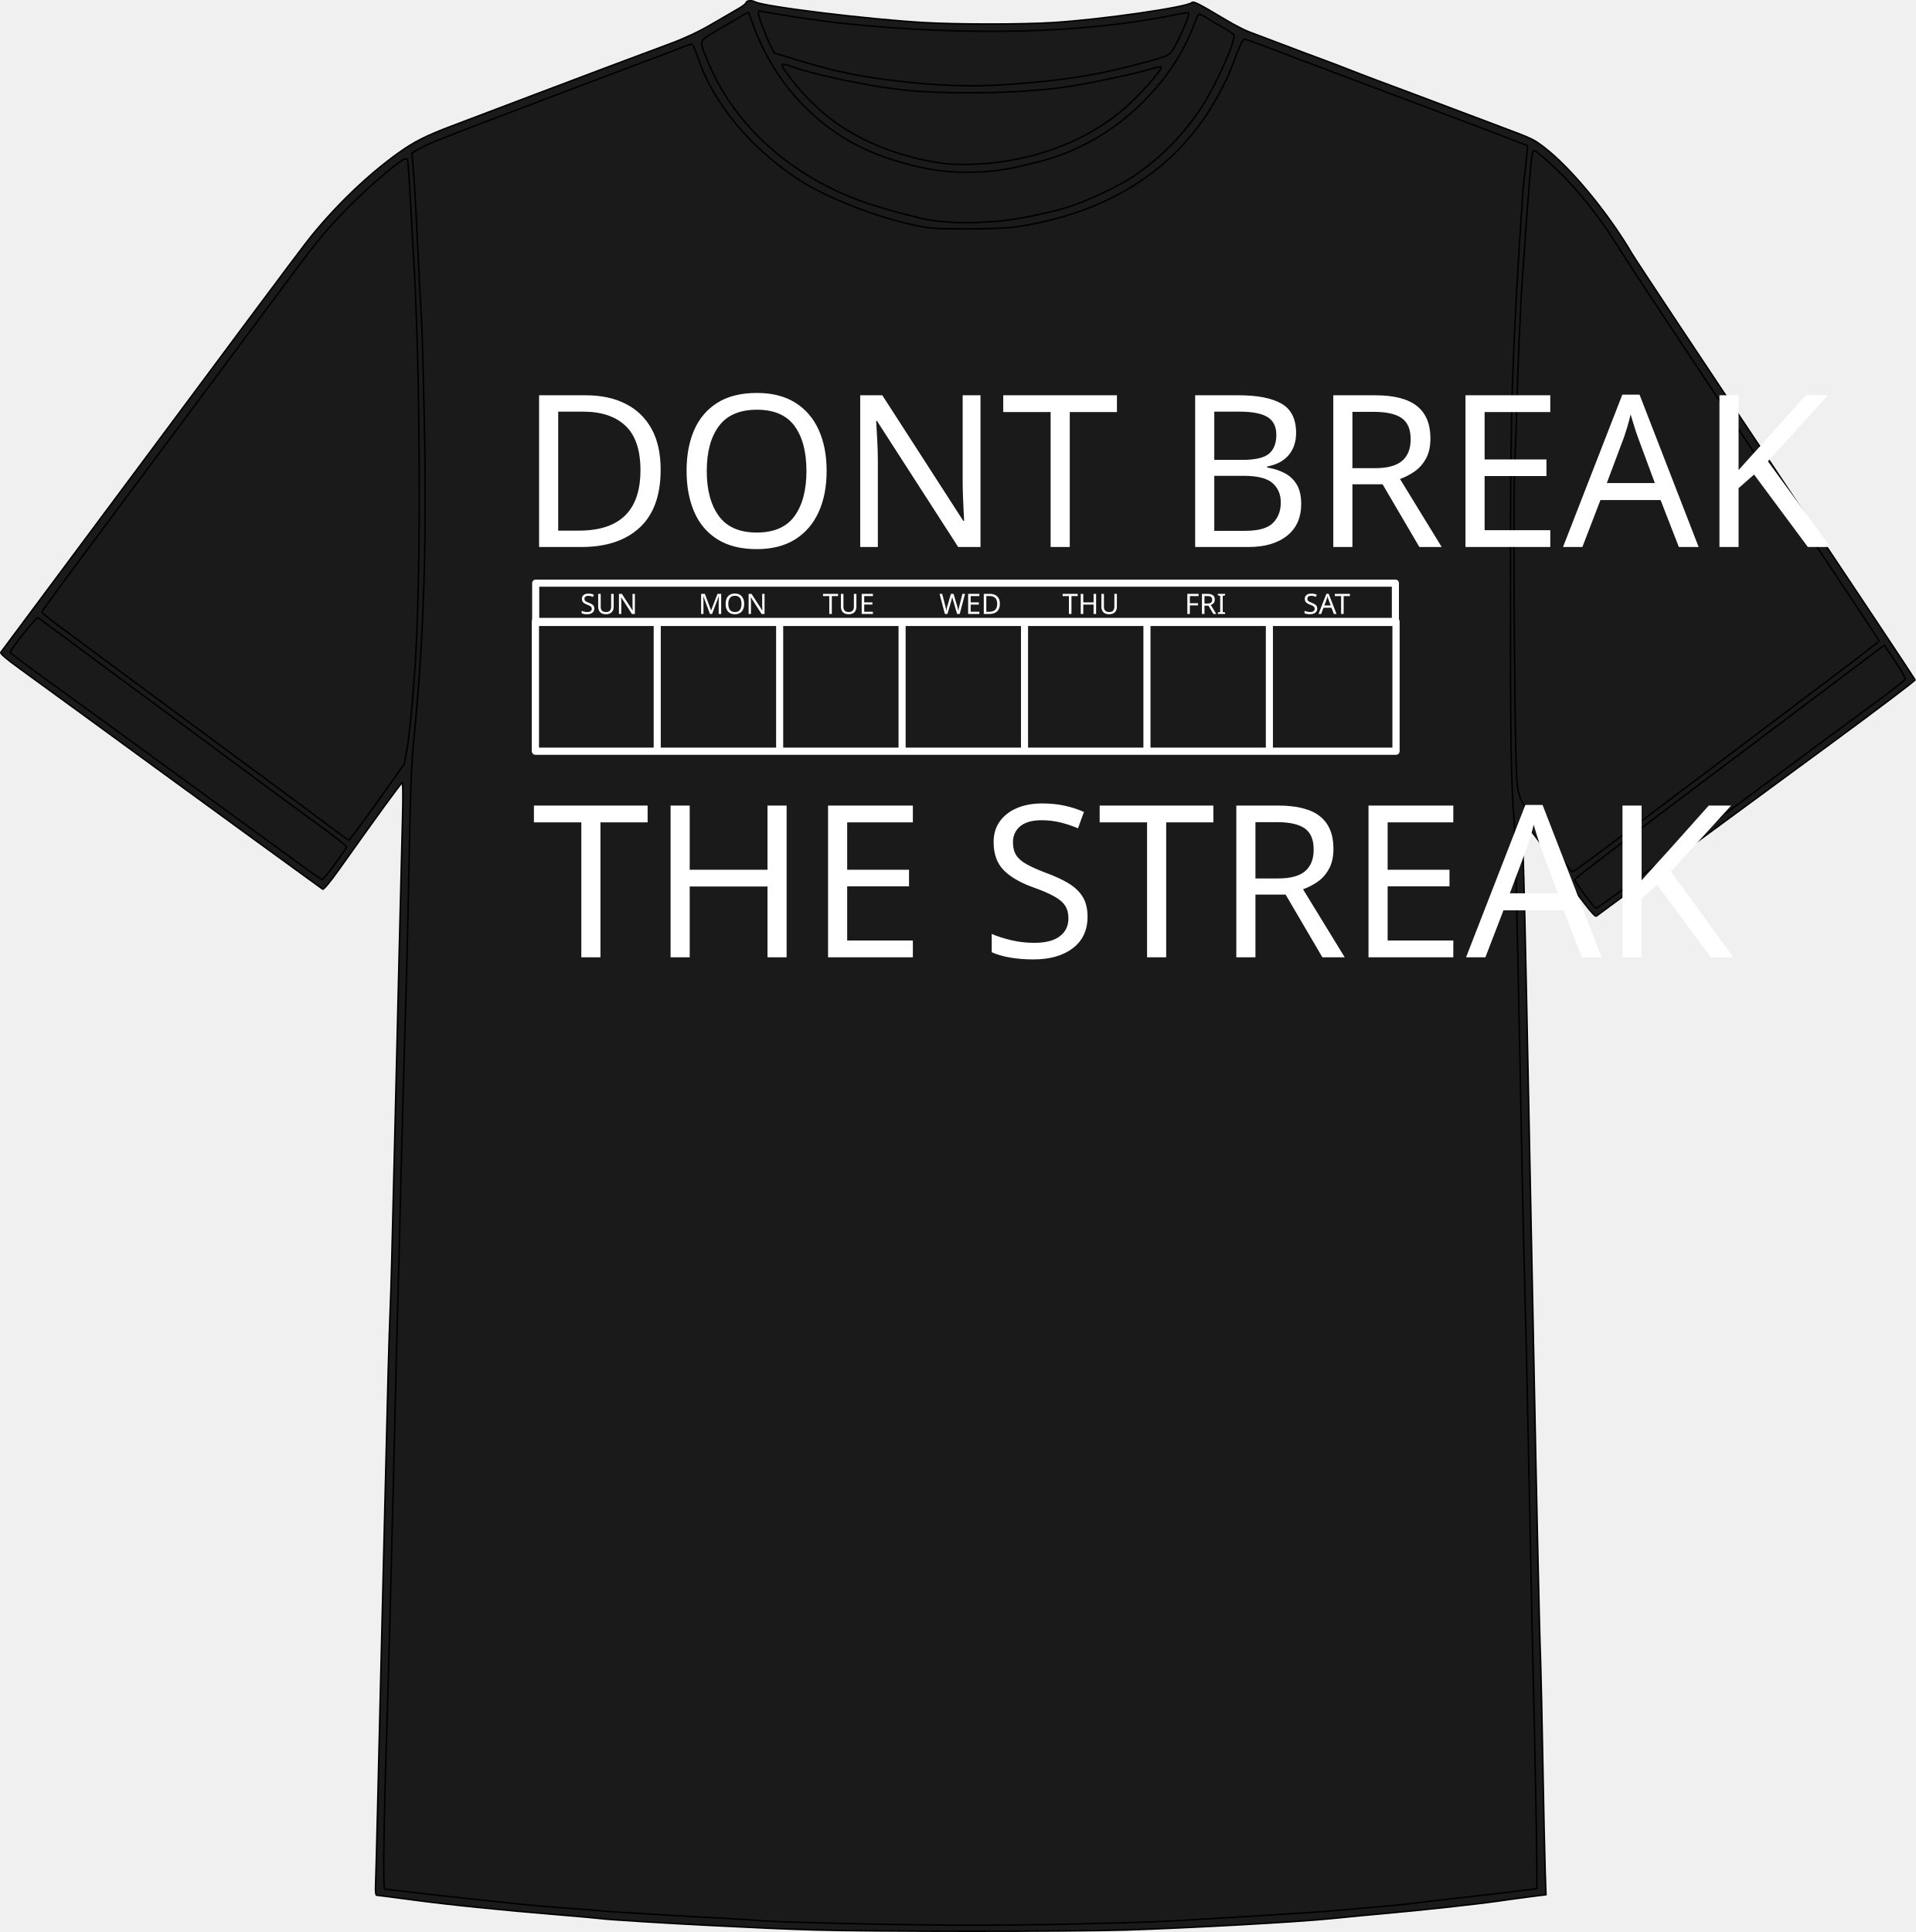
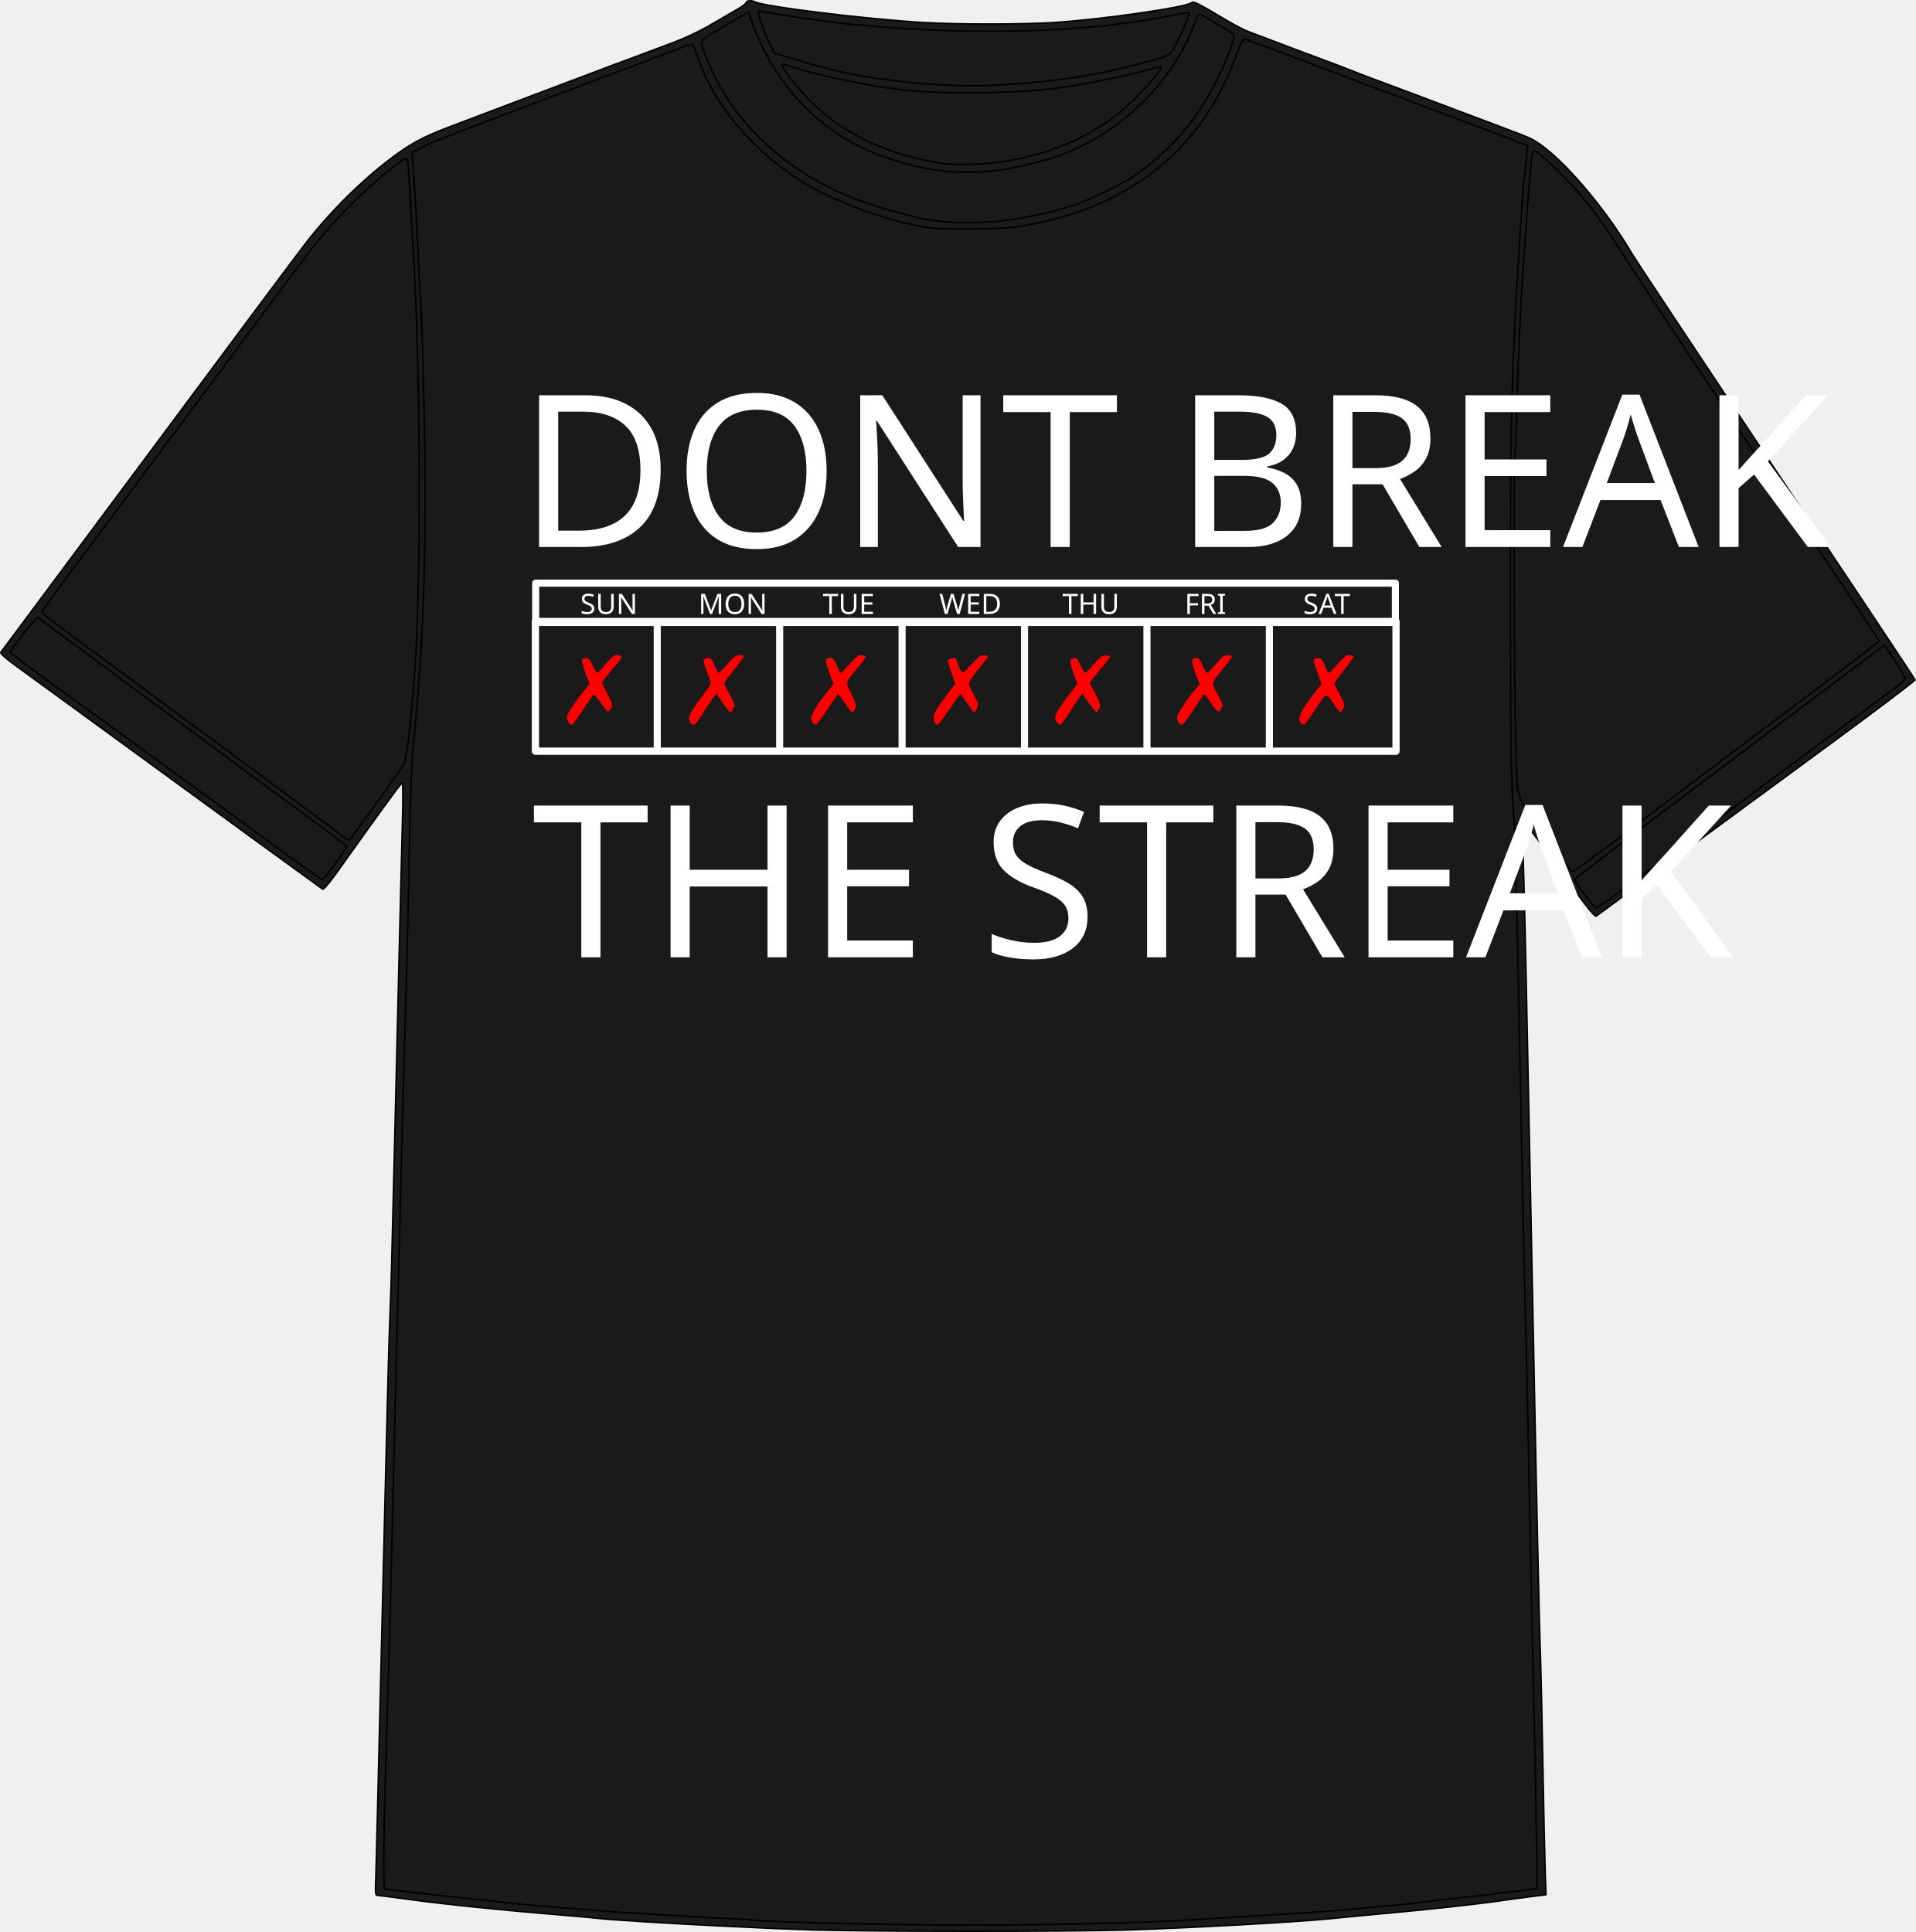
<svg xmlns="http://www.w3.org/2000/svg" width="3390.891" height="3419.877" viewBox="0 0 3609.875 3640.733" version="1.1" id="svg8">
  <defs id="defs2" />
  <g id="layer1" transform="translate(1049.601,-570.909)" style="display:inline">
    <g id="g2978" transform="matrix(1.770285,0,0,1.770285,903.8618,-5683.663)" style="fill:#1a1a1a;fill-opacity:1">
      <path id="path2953" d="m -237.135,5587.476 c -36.23,-1.154 -49.017,-1.706 -111.434,-4.813 -44.284,-2.204 -108.221,-6.2 -115.035,-7.19 -3.097,-0.45 -23.369,-2.283 -45.049,-4.073 -62.711,-5.178 -118.672,-10.911 -156.865,-16.071 -19.467,-2.63 -36.14,-4.782 -37.051,-4.783 -1.019,-6e-4 -1.472,-4.179 -1.179,-10.861 0.483,-10.99 2.068,-75.629 9.243,-376.879 3.912,-164.266 4.903,-200.97 6.448,-238.918 0.89,-21.85 1.569,-47.747 4.897,-186.63 1.293,-53.978 3.401,-141.943 4.684,-195.478 1.283,-53.535 2.808,-114.98 3.39,-136.542 0.7,-25.983 0.512,-39.006 -0.557,-38.613 -1.457,0.535 -26.091,34.366 -67.508,92.714 -8.605,12.122 -15.873,20.878 -16.837,20.283 -0.933,-0.576 -32.548,-23.531 -70.256,-51.01 -37.708,-27.479 -85.574,-62.353 -106.369,-77.499 -20.795,-15.146 -56.994,-41.551 -80.444,-58.678 -23.449,-17.127 -52.606,-38.346 -64.793,-47.152 -15.017,-10.851 -21.699,-16.597 -20.733,-17.829 1.445,-1.843 63.874,-85.717 113.725,-152.791 15.02,-20.209 43.598,-58.598 63.508,-85.31 19.91,-26.712 60.392,-81.129 89.961,-120.927 29.569,-39.798 57.898,-77.444 62.953,-83.658 27.789,-34.161 60.911,-65.834 92.68,-88.627 16.799,-12.053 29.568,-18.531 56.875,-28.853 19.016,-7.189 36.875,-13.954 89.293,-33.825 51.958,-19.697 104.505,-39.441 144.881,-54.439 14.261,-5.297 29.703,-12.567 41.831,-19.693 10.574,-6.213 23.388,-13.643 28.476,-16.511 5.088,-2.868 9.251,-6.09 9.251,-7.16 0,-1.953 6.071,-2.428 8.93,-0.698 8.249,4.993 121.692,18.884 181.182,22.186 36.65,2.034 103.236,2.01 136.489,-0.05 51.1,-3.165 141.353,-16.12 147.558,-21.18 2.066,-1.685 5.987,0.298 36.658,18.541 8.849,5.263 19.709,10.876 24.133,12.473 4.424,1.597 19.628,7.334 33.786,12.748 14.158,5.414 33.344,12.625 42.635,16.024 9.291,3.399 22.685,8.493 29.764,11.319 7.079,2.826 19.387,7.553 27.351,10.504 20.299,7.521 61.577,23.009 90.097,33.804 13.273,5.024 34.269,12.932 46.657,17.574 31.011,11.618 32.511,12.329 43.44,20.598 28.213,21.347 68.754,70.363 94.11,113.786 3.869,6.627 73.123,110.989 153.898,231.916 80.774,120.927 147.068,220.612 147.319,221.521 0.252,0.909 -40.811,31.968 -91.249,69.02 -50.438,37.052 -97.86,71.891 -105.381,77.419 -7.521,5.528 -24.173,17.764 -37.004,27.191 -12.831,9.426 -29.845,21.942 -37.809,27.812 -49.653,36.6 -66.174,48.805 -67.795,50.085 -1.912,1.51 -13.361,-13.338 -54.48,-70.653 -11.503,-16.035 -21.753,-29.199 -22.776,-29.255 -1.328,-0.072 -1.702,4.623 -1.308,16.391 1.883,56.179 2.886,99.44 6.441,277.933 8.41,422.254 8.501,426.655 11.242,544.605 0.452,19.467 1.166,44.445 1.586,55.506 0.42,11.061 1.48,59.931 2.356,108.599 0.875,48.669 1.985,99.764 2.465,113.545 l 0.874,25.057 -15.724,1.988 c -8.648,1.093 -25.136,3.348 -36.639,5.012 -21.055,3.044 -81.627,9.653 -117.448,12.815 -16.723,1.476 -30.566,2.801 -59.731,5.717 -36.023,3.602 -147.722,9.795 -216.995,12.032 -55.462,1.791 -275.686,1.746 -332.615,-0.068 z" style="fill:#1a1a1a;fill-opacity:1;stroke:#000000;stroke-width:1.609;stroke-opacity:1" />
      <path id="path2951" d="m 41.583,5581.119 c 75.744,-1.754 93.007,-2.432 143.994,-5.652 7.079,-0.447 36.401,-2.258 65.159,-4.025 28.759,-1.767 55.908,-3.567 60.333,-4.001 4.424,-0.434 25.058,-2.252 45.853,-4.04 20.795,-1.788 39.618,-3.603 41.831,-4.032 2.212,-0.429 23.208,-2.92 46.657,-5.535 23.449,-2.615 52.59,-5.995 64.757,-7.511 l 22.122,-2.756 v -21.264 c 0,-21.885 -2.426,-149.124 -3.986,-209.067 -0.484,-18.582 -2.322,-106.548 -4.086,-195.478 -1.764,-88.931 -3.913,-185.222 -4.776,-213.981 -0.863,-28.759 -3.373,-147.132 -5.579,-263.051 -2.205,-115.919 -4.811,-221.261 -5.79,-234.092 -3.336,-43.692 -3.905,-79.577 -3.903,-246.158 0,-164.864 1.044,-215.568 6.461,-314.535 2.679,-48.941 6.901,-112.975 8.009,-121.47 1.882,-14.426 4.035,-35.889 3.635,-36.246 -0.492,-0.441 -37.382,-14.624 -64.799,-24.914 -35.95,-13.493 -89.031,-33.47 -129.514,-48.745 -12.831,-4.841 -34.913,-13.172 -49.071,-18.512 -14.158,-5.341 -32.538,-12.297 -40.843,-15.459 -8.306,-3.162 -16.025,-5.749 -17.155,-5.749 -1.13,0 -4.027,5.249 -6.44,11.664 -8.829,23.482 -12.014,30.687 -20.805,47.078 -41.767,77.867 -115.417,126.032 -215.617,141.008 -9.023,1.349 -28.729,2.155 -52.288,2.138 -35.301,-0.024 -39.168,-0.322 -58.309,-4.498 -40.452,-8.825 -91.997,-29.19 -120.051,-47.432 -51.742,-33.645 -91.668,-81.713 -107.832,-129.821 -2.671,-7.949 -5.458,-14.654 -6.194,-14.9 -0.736,-0.245 -6.02,1.428 -11.743,3.718 -5.723,2.29 -19.817,7.677 -31.321,11.97 -11.503,4.293 -31.413,11.772 -44.244,16.62 -12.831,4.848 -31.293,11.817 -41.026,15.486 -9.734,3.669 -26.024,9.86 -36.2,13.757 -10.176,3.897 -31.172,11.873 -46.657,17.724 -54.014,20.409 -70.045,26.877 -78.582,31.701 l -8.596,4.858 1.046,13.07 c 2.068,25.839 2.496,33.083 4.859,82.251 1.318,27.431 2.803,57.115 3.299,65.964 0.496,8.849 1.183,21.157 1.527,27.351 0.344,6.194 1.431,49.634 2.416,96.533 2.756,131.183 -0.659,234.842 -11.185,339.473 -2.497,24.82 -3.63,53.882 -4.954,127.101 -0.944,52.208 -2.742,127.141 -3.996,166.519 -1.254,39.377 -3.366,117.207 -4.694,172.954 -1.328,55.748 -2.811,114.029 -3.295,129.514 -0.484,15.486 -2.684,104.472 -4.887,197.748 -2.204,93.276 -5.053,201.875 -6.332,241.332 -3.889,119.951 -4.851,188.382 -2.649,188.382 1.052,0 13.65,1.443 27.996,3.206 14.346,1.764 43.46,5.001 64.697,7.194 21.237,2.193 44.767,4.705 52.288,5.582 7.521,0.877 28.879,2.721 47.462,4.096 18.582,1.376 37.044,2.848 41.026,3.272 7.184,0.765 101.991,6.397 135.95,8.077 9.734,0.481 20.232,1.185 23.329,1.565 16.238,1.988 139.939,4.964 221.22,5.323 30.086,0.134 84.748,-0.455 121.47,-1.305 z" style="fill:#1a1a1a;fill-opacity:1;stroke:#000000;stroke-width:1.609;stroke-opacity:1" />
      <path id="path2949" d="m 637.322,4469.878 c 49.191,-36.46 77.981,-57.775 102.513,-75.894 10.176,-7.516 33.344,-24.69 51.484,-38.164 35.361,-26.266 58.106,-43.083 103.512,-76.533 15.784,-11.628 29.053,-22.064 29.485,-23.19 0.432,-1.126 -4.371,-9.733 -10.673,-19.126 l -11.459,-17.079 -4.35,3.163 c -2.393,1.74 -43.808,32.902 -92.034,69.249 -48.226,36.347 -120.445,90.755 -160.485,120.907 -40.041,30.151 -72.802,55.378 -72.802,56.059 0,2.523 21.023,30.68 22.907,30.68 0.732,0 19.588,-13.532 41.902,-30.072 z" style="fill:#1a1a1a;fill-opacity:1;stroke:#000000;stroke-width:1.609;stroke-opacity:1" />
      <path id="path2947" d="m -746.842,4452.654 c 6.595,-9.135 12.156,-17.254 12.358,-18.041 0.201,-0.787 -13.521,-11.544 -30.494,-23.905 -16.973,-12.361 -44.616,-32.682 -61.429,-45.159 -16.813,-12.477 -47.583,-35.256 -68.377,-50.621 -20.795,-15.364 -46.135,-34.088 -56.311,-41.608 -10.176,-7.52 -25.018,-18.485 -32.982,-24.367 -7.964,-5.882 -28.598,-21.169 -45.853,-33.97 -17.255,-12.801 -32.182,-23.77 -33.171,-24.374 -1.673,-1.023 -29.699,34.182 -29.485,37.038 0.05,0.664 17.134,13.515 37.966,28.558 20.831,15.043 48.845,35.348 62.253,45.121 133.272,97.149 194.745,141.968 211.008,153.841 10.619,7.753 20.031,14.096 20.915,14.096 0.885,1e-4 7.005,-7.474 13.601,-16.61 z" style="fill:#1a1a1a;fill-opacity:1;stroke:#000000;stroke-width:1.609;stroke-opacity:1" />
      <path id="path2945" d="m 608.575,4433.4 c 20.428,-15.365 68.273,-51.411 106.323,-80.102 38.05,-28.691 94.522,-71.254 125.492,-94.583 30.971,-23.329 56.311,-42.85 56.311,-43.379 0,-0.529 -57.99,-87.841 -128.867,-194.027 -70.876,-106.186 -135.402,-203.67 -143.39,-216.631 -28.868,-46.84 -56.291,-79.791 -90.022,-108.17 -3.097,-2.606 -5.514,-3.642 -6.138,-2.631 -1.789,2.895 -3.74,26.069 -11.246,133.562 -2.398,34.352 -4.991,94.753 -6.492,151.234 -0.482,18.14 -1.31,39.86 -1.839,48.266 -1.185,18.801 -0.927,162.775 0.474,264.39 0.882,63.965 1.46,76.968 3.829,86.075 2.456,9.444 5.942,15.094 29.135,47.222 14.49,20.072 27.008,36.543 27.817,36.602 0.809,0.059 18.185,-12.464 38.613,-27.829 z" style="fill:#1a1a1a;fill-opacity:1;stroke:#000000;stroke-width:1.609;stroke-opacity:1" />
      <path id="path2943" d="m -702.083,4386.926 28.884,-40.624 2.607,-13.675 c 2.287,-11.996 5.303,-41.355 8.264,-80.444 7.375,-97.349 6.61,-325.944 -1.526,-456.116 -0.442,-7.079 -1.616,-27.713 -2.607,-45.853 -0.992,-18.14 -2.007,-34.792 -2.257,-37.004 -0.25,-2.212 -0.537,-5.651 -0.638,-7.642 -0.101,-1.991 -1.034,-3.62 -2.073,-3.62 -4.186,0 -33.931,24.645 -55.342,45.853 -25.442,25.201 -36.529,38.246 -64.266,75.617 -10.508,14.158 -33.94,45.652 -52.072,69.986 -18.131,24.334 -43.461,58.362 -56.289,75.617 -29.23,39.319 -61.714,82.933 -116.571,156.513 -23.605,31.662 -42.919,58.21 -42.919,58.997 0,0.787 6.697,6.404 14.882,12.484 48.682,36.158 89.024,66.026 154.05,114.053 96.407,71.205 135.465,100.117 147.212,108.971 5.309,4.002 10.131,7.329 10.715,7.394 0.584,0.065 14.06,-18.163 29.946,-40.506 z" style="fill:#1a1a1a;fill-opacity:1;stroke:#000000;stroke-width:1.609;stroke-opacity:1" />
      <path id="path2941" d="m -44.354,3768.794 c 19.444,-1.077 60.155,-9.279 81.11,-16.341 19.117,-6.442 50.752,-21.504 65.159,-31.024 28.623,-18.912 54.32,-44.755 72.965,-73.379 16.259,-24.961 37.825,-73.185 34.869,-77.968 -0.552,-0.892 -6.216,-4.612 -12.587,-8.266 -6.371,-3.654 -14.38,-8.435 -17.798,-10.624 -3.417,-2.189 -6.737,-3.374 -7.376,-2.632 -0.64,0.742 -2.476,4.968 -4.08,9.393 -19.122,52.734 -64.107,102.367 -116.672,128.727 -20.676,10.368 -31.372,14.225 -57.463,20.716 -27.758,6.907 -43.963,9.034 -68.688,9.019 -27.456,-0.017 -50.046,-4.029 -83.004,-14.741 -67.213,-21.846 -120.124,-74.63 -144.873,-144.526 -2.037,-5.752 -3.836,-10.656 -3.999,-10.899 -0.163,-0.243 -4.924,2.319 -10.58,5.692 -5.657,3.373 -17.011,10.088 -25.233,14.921 -17.598,10.345 -17.266,8.395 -5.976,35.143 21.564,51.089 63.262,95.458 117.88,125.433 28.906,15.863 57.64,26.013 108.176,38.211 12.547,3.028 39.406,5.193 54.702,4.409 4.867,-0.25 15.427,-0.818 23.467,-1.264 z" style="fill:#1a1a1a;fill-opacity:1;stroke:#000000;stroke-width:1.609;stroke-opacity:1" />
      <path id="path2939" d="m -42.182,3705.983 c 58.474,-7.712 107.433,-29.991 144.685,-65.838 13.602,-13.089 31.594,-34.459 30.193,-35.861 -0.521,-0.522 -5.85,0.55 -11.842,2.38 -18.194,5.559 -68.844,16.106 -93.751,19.521 -46.468,6.371 -121.946,7.609 -168.128,2.757 -36.275,-3.811 -98.022,-16.691 -119.94,-25.019 -4.761,-1.809 -9.201,-2.744 -9.867,-2.079 -2.009,2.009 18.175,27.644 32.612,41.42 16.459,15.705 29.595,25.188 49.732,35.901 25.836,13.745 59.231,24.075 90.901,28.118 11.936,1.524 38.76,0.894 55.403,-1.301 z" style="fill:#1a1a1a;fill-opacity:1;stroke:#000000;stroke-width:1.609;stroke-opacity:1" />
      <path id="path2888" d="m -32.426,3623.106 c 54.165,-3.676 91.583,-9.184 130.319,-19.181 45.802,-11.821 43.123,-10.566 50.157,-23.483 6.499,-11.935 15.006,-32.675 13.869,-33.812 -0.375,-0.375 -7.875,0.783 -16.667,2.574 -95.671,19.482 -219.438,22.551 -352.345,8.738 -22.145,-2.302 -79.82,-10.99 -86.373,-13.012 -1.968,-0.607 -2.814,0.011 -2.81,2.055 0.01,3.521 7.67,24.059 12.97,34.763 l 3.816,7.706 17.748,5.444 c 44.301,13.588 66.356,18.491 105.432,23.438 47.37,5.997 84.663,7.433 123.883,4.771 z" style="fill:#1a1a1a;fill-opacity:1;stroke:#000000;stroke-width:1.609;stroke-opacity:1" />
    </g>
  </g>
-   <g id="layer2" transform="translate(1049.601,-3302.652)">
+   <g id="layer2" transform="translate(1049.601,-3302.652)" style="display:inline">
    <text xml:space="preserve" style="font-style:normal;font-variant:normal;font-weight:normal;font-stretch:normal;font-size:400.444px;line-height:1.25;font-family:Almonte;-inkscape-font-specification:'Almonte, Normal';font-variant-ligatures:normal;font-variant-caps:normal;font-variant-numeric:normal;font-feature-settings:normal;text-align:start;letter-spacing:0px;word-spacing:0px;writing-mode:lr-tb;text-anchor:start;display:inline;fill:#ffffff;fill-opacity:1;stroke:none;stroke-width:10.011" x="-72.693" y="4333.44" id="text11588">
      <tspan id="tspan11586" x="-72.693" y="4333.44" style="font-style:normal;font-variant:normal;font-weight:normal;font-stretch:normal;font-size:400.444px;font-family:Almonte;-inkscape-font-specification:'Almonte, Normal';font-variant-ligatures:normal;font-variant-caps:normal;font-variant-numeric:normal;font-feature-settings:normal;text-align:start;writing-mode:lr-tb;text-anchor:start;fill:#ffffff;stroke-width:10.011">DONT BREAK</tspan>
    </text>
-     <g id="g12475" transform="matrix(0.6269416,0,0,0.6269416,2879.207,1736.569)">
-       <rect y="4366.019" x="-4657.564" height="389.847" width="2586.526" id="rect11606" style="opacity:1;fill:none;fill-opacity:1;fill-rule:evenodd;stroke:#ffffff;stroke-width:21.695;stroke-linecap:square;stroke-linejoin:round;stroke-miterlimit:4;stroke-dasharray:none;stroke-opacity:1;paint-order:markers stroke fill" />
-       <rect y="4250.781" x="-4656.645" height="118.23" width="2583.736" id="rect11647" style="opacity:1;fill:none;fill-opacity:1;fill-rule:evenodd;stroke:#ffffff;stroke-width:21.292;stroke-linecap:square;stroke-linejoin:round;stroke-miterlimit:4;stroke-dasharray:none;stroke-opacity:1;paint-order:markers stroke fill" />
-       <text id="text11651" y="4343.381" x="-4522.866" style="font-style:normal;font-weight:normal;font-size:84.568px;line-height:1.25;font-family:sans-serif;letter-spacing:0px;word-spacing:0px;fill:#ffffff;fill-opacity:1;stroke:none;stroke-width:2.114" xml:space="preserve">
-         <tspan style="font-style:normal;font-variant:normal;font-weight:normal;font-stretch:normal;font-size:84.568px;font-family:Almonte;-inkscape-font-specification:'Almonte, Normal';font-variant-ligatures:normal;font-variant-caps:normal;font-variant-numeric:normal;font-feature-settings:normal;text-align:start;writing-mode:lr-tb;text-anchor:start;fill:#ffffff;stroke-width:2.114" y="4343.381" x="-4522.866" id="tspan11649">SUN</tspan>
-       </text>
-       <text xml:space="preserve" style="font-style:normal;font-weight:normal;font-size:84.568px;line-height:1.25;font-family:sans-serif;letter-spacing:0px;word-spacing:0px;fill:#ffffff;fill-opacity:1;stroke:none;stroke-width:2.114" x="-4167.67" y="4343.381" id="text11679">
-         <tspan id="tspan11677" x="-4167.67" y="4343.381" style="font-style:normal;font-variant:normal;font-weight:normal;font-stretch:normal;font-size:84.568px;font-family:Almonte;-inkscape-font-specification:'Almonte, Normal';font-variant-ligatures:normal;font-variant-caps:normal;font-variant-numeric:normal;font-feature-settings:normal;text-align:start;writing-mode:lr-tb;text-anchor:start;fill:#ffffff;stroke-width:2.114">MON</tspan>
-       </text>
-       <text id="text11683" y="4343.381" x="-3793.959" style="font-style:normal;font-weight:normal;font-size:84.568px;line-height:1.25;font-family:sans-serif;letter-spacing:0px;word-spacing:0px;fill:#ffffff;fill-opacity:1;stroke:none;stroke-width:2.114" xml:space="preserve">
-         <tspan style="font-style:normal;font-variant:normal;font-weight:normal;font-stretch:normal;font-size:84.568px;font-family:Almonte;-inkscape-font-specification:'Almonte, Normal';font-variant-ligatures:normal;font-variant-caps:normal;font-variant-numeric:normal;font-feature-settings:normal;text-align:start;writing-mode:lr-tb;text-anchor:start;fill:#ffffff;stroke-width:2.114" y="4343.381" x="-3793.959" id="tspan11681">TUE</tspan>
-       </text>
-       <text xml:space="preserve" style="font-style:normal;font-weight:normal;font-size:84.568px;line-height:1.25;font-family:sans-serif;letter-spacing:0px;word-spacing:0px;fill:#ffffff;fill-opacity:1;stroke:none;stroke-width:2.114" x="-3443.831" y="4343.423" id="text11687">
-         <tspan id="tspan11685" x="-3443.831" y="4343.423" style="font-style:normal;font-variant:normal;font-weight:normal;font-stretch:normal;font-size:84.568px;font-family:Almonte;-inkscape-font-specification:'Almonte, Normal';font-variant-ligatures:normal;font-variant-caps:normal;font-variant-numeric:normal;font-feature-settings:normal;text-align:start;writing-mode:lr-tb;text-anchor:start;fill:#ffffff;stroke-width:2.114">WED</tspan>
-       </text>
-       <text id="text11691" y="4343.381" x="-3073.769" style="font-style:normal;font-weight:normal;font-size:84.568px;line-height:1.25;font-family:sans-serif;letter-spacing:0px;word-spacing:0px;fill:#ffffff;fill-opacity:1;stroke:none;stroke-width:2.114" xml:space="preserve">
-         <tspan style="font-style:normal;font-variant:normal;font-weight:normal;font-stretch:normal;font-size:84.568px;font-family:Almonte;-inkscape-font-specification:'Almonte, Normal';font-variant-ligatures:normal;font-variant-caps:normal;font-variant-numeric:normal;font-feature-settings:normal;text-align:start;writing-mode:lr-tb;text-anchor:start;fill:#ffffff;stroke-width:2.114" y="4343.381" x="-3073.769" id="tspan11689">THU</tspan>
-       </text>
-       <text xml:space="preserve" style="font-style:normal;font-weight:normal;font-size:84.568px;line-height:1.25;font-family:sans-serif;letter-spacing:0px;word-spacing:0px;fill:#ffffff;fill-opacity:1;stroke:none;stroke-width:2.114" x="-2706.402" y="4343.381" id="text11695">
-         <tspan id="tspan11693" x="-2706.402" y="4343.381" style="font-style:normal;font-variant:normal;font-weight:normal;font-stretch:normal;font-size:84.568px;font-family:Almonte;-inkscape-font-specification:'Almonte, Normal';font-variant-ligatures:normal;font-variant-caps:normal;font-variant-numeric:normal;font-feature-settings:normal;text-align:start;writing-mode:lr-tb;text-anchor:start;fill:#ffffff;stroke-width:2.114">FRI</tspan>
-       </text>
-       <text id="text11699" y="4343.338" x="-2350.271" style="font-style:normal;font-weight:normal;font-size:84.568px;line-height:1.25;font-family:sans-serif;letter-spacing:0px;word-spacing:0px;fill:#ffffff;fill-opacity:1;stroke:none;stroke-width:2.114" xml:space="preserve">
-         <tspan style="font-style:normal;font-variant:normal;font-weight:normal;font-stretch:normal;font-size:84.568px;font-family:Almonte;-inkscape-font-specification:'Almonte, Normal';font-variant-ligatures:normal;font-variant-caps:normal;font-variant-numeric:normal;font-feature-settings:normal;text-align:start;writing-mode:lr-tb;text-anchor:start;fill:#ffffff;stroke-width:2.114" y="4343.338" x="-2350.271" id="tspan11697">SAT</tspan>
-       </text>
-       <g style="fill:#ffffff" id="g12421">
-         <flowRoot xml:space="preserve" id="flowRoot7505-2" style="font-style:normal;font-variant:normal;font-weight:bold;font-stretch:normal;line-height:0.01%;font-family:Roboto;-inkscape-font-specification:'Roboto, Bold';text-align:start;letter-spacing:0px;word-spacing:0px;writing-mode:lr-tb;text-anchor:start;fill:#ffffff;fill-opacity:1;stroke:none;stroke-width:1px;stroke-linecap:butt;stroke-linejoin:miter;stroke-opacity:1" transform="matrix(23.32121,0,0,23.32121,-21270.042,-7360.076)">
-           <flowRegion id="flowRegion7507-2" style="fill:#ffffff">
-             <rect id="rect7509-86" width="118.75" height="137.5" x="714.844" y="505.032" style="fill:#ffffff;fill-opacity:1" />
-           </flowRegion>
-           <flowPara style="font-size:12.5px;line-height:1.25;fill:#ffffff" id="flowPara7511-6">✗ </flowPara>
-         </flowRoot>
-         <flowRoot transform="matrix(23.32121,0,0,23.32121,-20903.307,-7360.076)" style="font-style:normal;font-variant:normal;font-weight:bold;font-stretch:normal;line-height:0.01%;font-family:Roboto;-inkscape-font-specification:'Roboto, Bold';text-align:start;letter-spacing:0px;word-spacing:0px;writing-mode:lr-tb;text-anchor:start;fill:#ffffff;fill-opacity:1;stroke:none;stroke-width:1px;stroke-linecap:butt;stroke-linejoin:miter;stroke-opacity:1" id="flowRoot12331" xml:space="preserve">
-           <flowRegion style="fill:#ffffff" id="flowRegion12327">
-             <rect style="fill:#ffffff;fill-opacity:1" y="505.032" x="714.844" height="137.5" width="118.75" id="rect12325" />
-           </flowRegion>
-           <flowPara id="flowPara12329" style="font-size:12.5px;line-height:1.25;fill:#ffffff">✗ </flowPara>
-         </flowRoot>
-         <flowRoot xml:space="preserve" id="flowRoot12339" style="font-style:normal;font-variant:normal;font-weight:bold;font-stretch:normal;line-height:0.01%;font-family:Roboto;-inkscape-font-specification:'Roboto, Bold';text-align:start;letter-spacing:0px;word-spacing:0px;writing-mode:lr-tb;text-anchor:start;fill:#ffffff;fill-opacity:1;stroke:none;stroke-width:1px;stroke-linecap:butt;stroke-linejoin:miter;stroke-opacity:1" transform="matrix(23.32121,0,0,23.32121,-20536.573,-7360.076)">
-           <flowRegion id="flowRegion12335" style="fill:#ffffff">
-             <rect id="rect12333" width="118.75" height="137.5" x="714.844" y="505.032" style="fill:#ffffff;fill-opacity:1" />
-           </flowRegion>
-           <flowPara style="font-size:12.5px;line-height:1.25;fill:#ffffff" id="flowPara12337">✗ </flowPara>
-         </flowRoot>
-         <flowRoot transform="matrix(23.32121,0,0,23.32121,-20169.838,-7360.076)" style="font-style:normal;font-variant:normal;font-weight:bold;font-stretch:normal;line-height:0.01%;font-family:Roboto;-inkscape-font-specification:'Roboto, Bold';text-align:start;letter-spacing:0px;word-spacing:0px;writing-mode:lr-tb;text-anchor:start;fill:#ffffff;fill-opacity:1;stroke:none;stroke-width:1px;stroke-linecap:butt;stroke-linejoin:miter;stroke-opacity:1" id="flowRoot12347" xml:space="preserve">
-           <flowRegion style="fill:#ffffff" id="flowRegion12343">
-             <rect style="fill:#ffffff;fill-opacity:1" y="505.032" x="714.844" height="137.5" width="118.75" id="rect12341" />
-           </flowRegion>
-           <flowPara id="flowPara12345" style="font-size:12.5px;line-height:1.25;fill:#ffffff">✗ </flowPara>
-         </flowRoot>
-         <flowRoot xml:space="preserve" id="flowRoot12355" style="font-style:normal;font-variant:normal;font-weight:bold;font-stretch:normal;line-height:0.01%;font-family:Roboto;-inkscape-font-specification:'Roboto, Bold';text-align:start;letter-spacing:0px;word-spacing:0px;writing-mode:lr-tb;text-anchor:start;fill:#ffffff;fill-opacity:1;stroke:none;stroke-width:1px;stroke-linecap:butt;stroke-linejoin:miter;stroke-opacity:1" transform="matrix(23.32121,0,0,23.32121,-19803.103,-7360.076)">
-           <flowRegion id="flowRegion12351" style="fill:#ffffff">
-             <rect id="rect12349" width="118.75" height="137.5" x="714.844" y="505.032" style="fill:#ffffff;fill-opacity:1" />
-           </flowRegion>
-           <flowPara style="font-size:12.5px;line-height:1.25;fill:#ffffff" id="flowPara12353">✗ </flowPara>
-         </flowRoot>
-         <flowRoot transform="matrix(23.32121,0,0,23.32121,-19436.369,-7360.076)" style="font-style:normal;font-variant:normal;font-weight:bold;font-stretch:normal;line-height:0.01%;font-family:Roboto;-inkscape-font-specification:'Roboto, Bold';text-align:start;letter-spacing:0px;word-spacing:0px;writing-mode:lr-tb;text-anchor:start;fill:#ffffff;fill-opacity:1;stroke:none;stroke-width:1px;stroke-linecap:butt;stroke-linejoin:miter;stroke-opacity:1" id="flowRoot12363" xml:space="preserve">
-           <flowRegion style="fill:#ffffff" id="flowRegion12359">
-             <rect style="fill:#ffffff;fill-opacity:1" y="505.032" x="714.844" height="137.5" width="118.75" id="rect12357" />
-           </flowRegion>
-           <flowPara id="flowPara12361" style="font-size:12.5px;line-height:1.25;fill:#ffffff">✗ </flowPara>
-         </flowRoot>
-         <flowRoot xml:space="preserve" id="flowRoot12371" style="font-style:normal;font-variant:normal;font-weight:bold;font-stretch:normal;line-height:0.01%;font-family:Roboto;-inkscape-font-specification:'Roboto, Bold';text-align:start;letter-spacing:0px;word-spacing:0px;writing-mode:lr-tb;text-anchor:start;fill:#ffffff;fill-opacity:1;stroke:none;stroke-width:1px;stroke-linecap:butt;stroke-linejoin:miter;stroke-opacity:1" transform="matrix(23.32121,0,0,23.32121,-19069.634,-7360.076)">
-           <flowRegion id="flowRegion12367" style="fill:#ffffff">
-             <rect id="rect12365" width="118.75" height="137.5" x="714.844" y="505.032" style="fill:#ffffff;fill-opacity:1" />
-           </flowRegion>
-           <flowPara style="font-size:12.5px;line-height:1.25;fill:#ffffff" id="flowPara12369">✗ </flowPara>
-         </flowRoot>
-       </g>
-       <g style="fill:#ffffff" transform="translate(21.2916)" id="g12391">
-         <rect style="opacity:1;fill:#ffffff;fill-opacity:1;fill-rule:evenodd;stroke:none;stroke-width:22.341;stroke-linecap:square;stroke-linejoin:round;stroke-miterlimit:4;stroke-dasharray:none;stroke-opacity:1;paint-order:markers stroke fill" id="rect12373" width="21.292" height="378.976" x="-4323.328" y="4371.969" ry="0" />
-         <rect ry="0" y="4371.969" x="-3955.376" height="378.976" width="21.292" id="rect12375" style="opacity:1;fill:#ffffff;fill-opacity:1;fill-rule:evenodd;stroke:none;stroke-width:22.341;stroke-linecap:square;stroke-linejoin:round;stroke-miterlimit:4;stroke-dasharray:none;stroke-opacity:1;paint-order:markers stroke fill" />
-         <rect style="opacity:1;fill:#ffffff;fill-opacity:1;fill-rule:evenodd;stroke:none;stroke-width:22.341;stroke-linecap:square;stroke-linejoin:round;stroke-miterlimit:4;stroke-dasharray:none;stroke-opacity:1;paint-order:markers stroke fill" id="rect12377" width="21.292" height="378.976" x="-3587.424" y="4371.969" ry="0" />
-         <rect ry="0" y="4371.969" x="-3219.471" height="378.976" width="21.292" id="rect12379" style="opacity:1;fill:#ffffff;fill-opacity:1;fill-rule:evenodd;stroke:none;stroke-width:22.341;stroke-linecap:square;stroke-linejoin:round;stroke-miterlimit:4;stroke-dasharray:none;stroke-opacity:1;paint-order:markers stroke fill" />
-         <rect style="opacity:1;fill:#ffffff;fill-opacity:1;fill-rule:evenodd;stroke:none;stroke-width:22.341;stroke-linecap:square;stroke-linejoin:round;stroke-miterlimit:4;stroke-dasharray:none;stroke-opacity:1;paint-order:markers stroke fill" id="rect12381" width="21.292" height="378.976" x="-2851.519" y="4371.969" ry="0" />
-         <rect ry="0" y="4371.969" x="-2483.566" height="378.976" width="21.292" id="rect12383" style="opacity:1;fill:#ffffff;fill-opacity:1;fill-rule:evenodd;stroke:none;stroke-width:22.341;stroke-linecap:square;stroke-linejoin:round;stroke-miterlimit:4;stroke-dasharray:none;stroke-opacity:1;paint-order:markers stroke fill" />
-       </g>
+     <rect style="opacity:1;fill:none;fill-opacity:1;fill-rule:evenodd;stroke:#ffffff;stroke-width:13.602;stroke-linecap:square;stroke-linejoin:round;stroke-miterlimit:4;stroke-dasharray:none;stroke-opacity:1;paint-order:markers stroke fill" id="rect11606" width="1621.601" height="244.411" x="-40.813" y="4473.808" />
+     <rect style="opacity:1;fill:none;fill-opacity:1;fill-rule:evenodd;stroke:#ffffff;stroke-width:13.349;stroke-linecap:square;stroke-linejoin:round;stroke-miterlimit:4;stroke-dasharray:none;stroke-opacity:1;paint-order:markers stroke fill" id="rect11647" width="1619.852" height="74.124" x="-40.238" y="4401.56" />
+     <text xml:space="preserve" style="font-style:normal;font-weight:normal;font-size:53.019px;line-height:1.25;font-family:sans-serif;letter-spacing:0px;word-spacing:0px;fill:#ffffff;fill-opacity:1;stroke:none;stroke-width:1.325" x="43.634" y="4459.615" id="text11651">
+       <tspan id="tspan11649" x="43.634" y="4459.615" style="font-style:normal;font-variant:normal;font-weight:normal;font-stretch:normal;font-size:53.019px;font-family:Almonte;-inkscape-font-specification:'Almonte, Normal';font-variant-ligatures:normal;font-variant-caps:normal;font-variant-numeric:normal;font-feature-settings:normal;text-align:start;writing-mode:lr-tb;text-anchor:start;fill:#ffffff;stroke-width:1.325">SUN</tspan>
+     </text>
+     <text id="text11679" y="4459.615" x="266.321" style="font-style:normal;font-weight:normal;font-size:53.019px;line-height:1.25;font-family:sans-serif;letter-spacing:0px;word-spacing:0px;fill:#ffffff;fill-opacity:1;stroke:none;stroke-width:1.325" xml:space="preserve">
+       <tspan style="font-style:normal;font-variant:normal;font-weight:normal;font-stretch:normal;font-size:53.019px;font-family:Almonte;-inkscape-font-specification:'Almonte, Normal';font-variant-ligatures:normal;font-variant-caps:normal;font-variant-numeric:normal;font-feature-settings:normal;text-align:start;writing-mode:lr-tb;text-anchor:start;fill:#ffffff;stroke-width:1.325" y="4459.615" x="266.321" id="tspan11677">MON</tspan>
+     </text>
+     <text xml:space="preserve" style="font-style:normal;font-weight:normal;font-size:53.019px;line-height:1.25;font-family:sans-serif;letter-spacing:0px;word-spacing:0px;fill:#ffffff;fill-opacity:1;stroke:none;stroke-width:1.325" x="500.616" y="4459.615" id="text11683">
+       <tspan id="tspan11681" x="500.616" y="4459.615" style="font-style:normal;font-variant:normal;font-weight:normal;font-stretch:normal;font-size:53.019px;font-family:Almonte;-inkscape-font-specification:'Almonte, Normal';font-variant-ligatures:normal;font-variant-caps:normal;font-variant-numeric:normal;font-feature-settings:normal;text-align:start;writing-mode:lr-tb;text-anchor:start;fill:#ffffff;stroke-width:1.325">TUE</tspan>
+     </text>
+     <text id="text11687" y="4459.641" x="720.126" style="font-style:normal;font-weight:normal;font-size:53.019px;line-height:1.25;font-family:sans-serif;letter-spacing:0px;word-spacing:0px;fill:#ffffff;fill-opacity:1;stroke:none;stroke-width:1.325" xml:space="preserve">
+       <tspan style="font-style:normal;font-variant:normal;font-weight:normal;font-stretch:normal;font-size:53.019px;font-family:Almonte;-inkscape-font-specification:'Almonte, Normal';font-variant-ligatures:normal;font-variant-caps:normal;font-variant-numeric:normal;font-feature-settings:normal;text-align:start;writing-mode:lr-tb;text-anchor:start;fill:#ffffff;stroke-width:1.325" y="4459.641" x="720.126" id="tspan11685">WED</tspan>
+     </text>
+     <text xml:space="preserve" style="font-style:normal;font-weight:normal;font-size:53.019px;line-height:1.25;font-family:sans-serif;letter-spacing:0px;word-spacing:0px;fill:#ffffff;fill-opacity:1;stroke:none;stroke-width:1.325" x="952.133" y="4459.615" id="text11691">
+       <tspan id="tspan11689" x="952.133" y="4459.615" style="font-style:normal;font-variant:normal;font-weight:normal;font-stretch:normal;font-size:53.019px;font-family:Almonte;-inkscape-font-specification:'Almonte, Normal';font-variant-ligatures:normal;font-variant-caps:normal;font-variant-numeric:normal;font-feature-settings:normal;text-align:start;writing-mode:lr-tb;text-anchor:start;fill:#ffffff;stroke-width:1.325">THU</tspan>
+     </text>
+     <text id="text11695" y="4459.615" x="1182.451" style="font-style:normal;font-weight:normal;font-size:53.019px;line-height:1.25;font-family:sans-serif;letter-spacing:0px;word-spacing:0px;fill:#ffffff;fill-opacity:1;stroke:none;stroke-width:1.325" xml:space="preserve">
+       <tspan style="font-style:normal;font-variant:normal;font-weight:normal;font-stretch:normal;font-size:53.019px;font-family:Almonte;-inkscape-font-specification:'Almonte, Normal';font-variant-ligatures:normal;font-variant-caps:normal;font-variant-numeric:normal;font-feature-settings:normal;text-align:start;writing-mode:lr-tb;text-anchor:start;fill:#ffffff;stroke-width:1.325" y="4459.615" x="1182.451" id="tspan11693">FRI</tspan>
+     </text>
+     <text xml:space="preserve" style="font-style:normal;font-weight:normal;font-size:53.019px;line-height:1.25;font-family:sans-serif;letter-spacing:0px;word-spacing:0px;fill:#ffffff;fill-opacity:1;stroke:none;stroke-width:1.325" x="1405.724" y="4459.588" id="text11699">
+       <tspan id="tspan11697" x="1405.724" y="4459.588" style="font-style:normal;font-variant:normal;font-weight:normal;font-stretch:normal;font-size:53.019px;font-family:Almonte;-inkscape-font-specification:'Almonte, Normal';font-variant-ligatures:normal;font-variant-caps:normal;font-variant-numeric:normal;font-feature-settings:normal;text-align:start;writing-mode:lr-tb;text-anchor:start;fill:#ffffff;stroke-width:1.325">SAT</tspan>
+     </text>
+     <g id="g12391" transform="matrix(0.6269416,0,0,0.6269416,2892.555,1736.569)" style="fill:#ffffff">
+       <rect ry="0" y="4371.969" x="-4323.328" height="378.976" width="21.292" id="rect12373" style="opacity:1;fill:#ffffff;fill-opacity:1;fill-rule:evenodd;stroke:none;stroke-width:22.341;stroke-linecap:square;stroke-linejoin:round;stroke-miterlimit:4;stroke-dasharray:none;stroke-opacity:1;paint-order:markers stroke fill" />
+       <rect style="opacity:1;fill:#ffffff;fill-opacity:1;fill-rule:evenodd;stroke:none;stroke-width:22.341;stroke-linecap:square;stroke-linejoin:round;stroke-miterlimit:4;stroke-dasharray:none;stroke-opacity:1;paint-order:markers stroke fill" id="rect12375" width="21.292" height="378.976" x="-3955.376" y="4371.969" ry="0" />
+       <rect ry="0" y="4371.969" x="-3587.424" height="378.976" width="21.292" id="rect12377" style="opacity:1;fill:#ffffff;fill-opacity:1;fill-rule:evenodd;stroke:none;stroke-width:22.341;stroke-linecap:square;stroke-linejoin:round;stroke-miterlimit:4;stroke-dasharray:none;stroke-opacity:1;paint-order:markers stroke fill" />
+       <rect style="opacity:1;fill:#ffffff;fill-opacity:1;fill-rule:evenodd;stroke:none;stroke-width:22.341;stroke-linecap:square;stroke-linejoin:round;stroke-miterlimit:4;stroke-dasharray:none;stroke-opacity:1;paint-order:markers stroke fill" id="rect12379" width="21.292" height="378.976" x="-3219.471" y="4371.969" ry="0" />
+       <rect ry="0" y="4371.969" x="-2851.519" height="378.976" width="21.292" id="rect12381" style="opacity:1;fill:#ffffff;fill-opacity:1;fill-rule:evenodd;stroke:none;stroke-width:22.341;stroke-linecap:square;stroke-linejoin:round;stroke-miterlimit:4;stroke-dasharray:none;stroke-opacity:1;paint-order:markers stroke fill" />
+       <rect style="opacity:1;fill:#ffffff;fill-opacity:1;fill-rule:evenodd;stroke:none;stroke-width:22.341;stroke-linecap:square;stroke-linejoin:round;stroke-miterlimit:4;stroke-dasharray:none;stroke-opacity:1;paint-order:markers stroke fill" id="rect12383" width="21.292" height="378.976" x="-2483.566" y="4371.969" ry="0" />
    </g>
    <text id="text12517" y="5106.601" x="-47.583" style="font-style:normal;font-variant:normal;font-weight:normal;font-stretch:normal;font-size:400.444px;line-height:1.25;font-family:Almonte;-inkscape-font-specification:'Almonte, Normal';font-variant-ligatures:normal;font-variant-caps:normal;font-variant-numeric:normal;font-feature-settings:normal;text-align:start;letter-spacing:0px;word-spacing:0px;writing-mode:lr-tb;text-anchor:start;display:inline;fill:#ffffff;fill-opacity:1;stroke:none;stroke-width:10.011" xml:space="preserve">
      <tspan style="font-style:normal;font-variant:normal;font-weight:normal;font-stretch:normal;font-size:400.444px;font-family:Almonte;-inkscape-font-specification:'Almonte, Normal';font-variant-ligatures:normal;font-variant-caps:normal;font-variant-numeric:normal;font-feature-settings:normal;text-align:start;writing-mode:lr-tb;text-anchor:start;fill:#ffffff;stroke-width:10.011" y="5106.601" x="-47.583" id="tspan12515">THE STREAK</tspan>
    </text>
  </g>
+   <g id="layer10" style="display:inline">
+     <g transform="translate(1049.601,-3302.652)" id="g48233" style="fill:#ff0000">
+       <path style="opacity:1;fill:#ff0000;fill-opacity:1;fill-rule:evenodd;stroke:none;stroke-width:52.99;stroke-linecap:square;stroke-linejoin:round;stroke-miterlimit:4;stroke-dasharray:none;stroke-opacity:1;paint-order:markers stroke fill" d="m 21.531,4663.471 c -1.808,-2.895 -3.287,-7.133 -3.287,-9.419 0,-4.803 17.327,-31.248 32.481,-49.572 l 10.41,-12.588 -7.979,-22.052 c -4.389,-12.129 -7.184,-23.156 -6.211,-24.505 0.973,-1.349 4.471,-2.452 7.775,-2.452 4.659,0 7.454,3.119 12.463,13.91 3.551,7.65 7.406,13.841 8.566,13.757 1.16,-0.084 8.416,-7.635 16.124,-16.78 11.382,-13.503 15.489,-16.628 21.858,-16.628 10.374,0 9.892,3.944 -2.194,17.953 -5.52,6.398 -13.913,16.634 -18.651,22.745 l -8.614,11.111 10.746,21.372 c 10.316,20.518 10.574,21.635 6.438,27.946 -2.369,3.616 -5.375,5.914 -6.68,5.107 -1.305,-0.806 -7.201,-8.576 -13.102,-17.266 -5.901,-8.69 -11.771,-15.156 -13.044,-14.37 -1.273,0.787 -10.331,13.932 -20.129,29.212 -9.798,15.28 -19.136,27.782 -20.75,27.782 -1.614,0 -4.414,-2.368 -6.222,-5.263 z" id="path48074" />
+       <path style="opacity:1;fill:#ff0000;fill-opacity:1;fill-rule:evenodd;stroke:none;stroke-width:52.99;stroke-linecap:square;stroke-linejoin:round;stroke-miterlimit:4;stroke-dasharray:none;stroke-opacity:1;paint-order:markers stroke fill" d="m 251.931,4665.555 c -6.864,-6.864 -3.242,-17.415 14.054,-40.941 9.479,-12.893 18.988,-25.871 21.131,-28.84 3.519,-4.873 3.118,-7.407 -4.129,-26.068 -4.414,-11.369 -7.607,-21.928 -7.095,-23.465 0.512,-1.537 4.052,-3.128 7.866,-3.534 6.136,-0.654 7.606,0.915 12.766,13.628 3.207,7.902 6.74,14.368 7.85,14.368 1.11,0 8.648,-7.551 16.75,-16.78 12.068,-13.746 16.199,-16.78 22.844,-16.78 4.462,0 8.112,1.027 8.112,2.283 0,1.256 -8.346,12.6 -18.546,25.209 -10.201,12.61 -18.547,24.099 -18.547,25.532 0,1.433 4.885,11.507 10.857,22.386 5.971,10.88 9.759,20.52 8.418,21.422 -1.341,0.902 -3.209,3.727 -4.15,6.277 -0.941,2.55 -2.652,4.637 -3.802,4.637 -1.15,0 -7.417,-7.854 -13.926,-17.452 l -11.835,-17.452 -6.134,7.517 c -3.374,4.134 -11.707,16.459 -18.518,27.388 -15.343,24.619 -17.852,26.782 -23.968,20.666 z" id="path48076" />
+       <path style="opacity:1;fill:#ff0000;fill-opacity:1;fill-rule:evenodd;stroke:none;stroke-width:52.99;stroke-linecap:square;stroke-linejoin:round;stroke-miterlimit:4;stroke-dasharray:none;stroke-opacity:1;paint-order:markers stroke fill" d="m 482.471,4665.588 c -8.304,-8.304 -1.861,-22.982 25.305,-57.654 l 13.385,-17.083 -5.367,-13.386 c -7.413,-18.492 -10.728,-30.804 -8.809,-32.723 0.89,-0.89 4.33,-1.981 7.644,-2.425 5.069,-0.679 6.987,1.51 12.076,13.789 3.327,8.028 6.83,14.596 7.784,14.595 0.954,-8e-4 8.591,-7.669 16.971,-17.041 12.003,-13.422 16.644,-16.889 21.863,-16.333 3.644,0.389 7.351,1.432 8.238,2.319 0.887,0.887 -5.151,9.586 -13.417,19.33 -25.835,30.453 -25.051,27.515 -13.612,51.004 8.482,17.418 9.505,21.382 7.123,27.622 -1.529,4.007 -3.929,7.286 -5.333,7.286 -1.404,0 -7.648,-7.75 -13.875,-17.222 -6.227,-9.472 -11.964,-17.203 -12.748,-17.181 -0.784,0.022 -9.771,12.757 -19.972,28.299 -10.201,15.542 -19.784,28.653 -21.295,29.137 -1.512,0.483 -4.194,-0.567 -5.961,-2.334 z" id="path48078" />
+       <path style="opacity:1;fill:#ff0000;fill-opacity:1;fill-rule:evenodd;stroke:none;stroke-width:52.99;stroke-linecap:square;stroke-linejoin:round;stroke-miterlimit:4;stroke-dasharray:none;stroke-opacity:1;paint-order:markers stroke fill" d="m 710.761,4662.773 c -3.95,-11.709 -0.118,-19.449 27.727,-55.996 l 11.879,-15.591 -7.635,-22.024 c -4.199,-12.113 -7.072,-22.587 -6.385,-23.274 0.687,-0.687 4.314,-2.019 8.06,-2.959 6.121,-1.536 7.119,-0.68 9.853,8.446 1.673,5.586 4.761,12.506 6.861,15.378 3.652,4.994 4.527,4.449 20.011,-12.448 12.667,-13.824 17.622,-17.519 22.757,-16.971 3.611,0.385 7.173,1.308 7.917,2.051 0.743,0.743 -6.996,11.373 -17.199,23.62 -10.203,12.248 -18.563,24.539 -18.577,27.314 -0.015,2.774 4.227,12.652 9.427,21.951 8.748,15.643 9.195,17.493 5.977,24.762 -1.913,4.321 -4.371,7.856 -5.463,7.856 -1.092,0 -7.061,-7.725 -13.263,-17.167 -6.203,-9.442 -11.959,-17.191 -12.793,-17.222 -0.833,-0.031 -10.126,13.06 -20.65,29.09 -10.524,16.029 -20.791,29.145 -22.814,29.145 -2.024,0 -4.585,-2.683 -5.691,-5.961 z" id="path48080" />
+       <path style="opacity:1;fill:#ff0000;fill-opacity:1;fill-rule:evenodd;stroke:none;stroke-width:52.99;stroke-linecap:square;stroke-linejoin:round;stroke-miterlimit:4;stroke-dasharray:none;stroke-opacity:1;paint-order:markers stroke fill" d="m 940.303,4662.166 c -4.736,-8.849 -1.138,-16.517 22.391,-47.713 l 17.631,-23.377 -6.778,-18.287 c -7.05,-19.02 -8.504,-28.582 -4.346,-28.582 1.338,0 4.195,-0.676 6.348,-1.502 2.784,-1.069 5.866,2.758 10.668,13.248 3.714,8.113 7.713,14.692 8.887,14.622 1.173,-0.07 8.691,-7.618 16.706,-16.772 11.851,-13.536 15.943,-16.553 21.913,-16.156 4.037,0.269 7.899,1.047 8.582,1.73 0.683,0.683 -3.813,7.164 -9.99,14.402 -6.177,7.238 -15.183,18.15 -20.012,24.248 l -8.78,11.088 10.777,20.715 c 9.76,18.761 10.464,21.389 7.455,27.867 -1.827,3.933 -4.156,7.161 -5.175,7.173 -1.019,0.012 -7.486,-7.873 -14.371,-17.522 l -12.518,-17.542 -5.5,7.3 c -3.025,4.015 -11.587,16.976 -19.028,28.803 -7.44,11.826 -15.263,21.845 -17.384,22.263 -2.121,0.418 -5.485,-2.284 -7.477,-6.004 z" id="path48082" />
+       <path style="opacity:1;fill:#ff0000;fill-opacity:1;fill-rule:evenodd;stroke:none;stroke-width:52.99;stroke-linecap:square;stroke-linejoin:round;stroke-miterlimit:4;stroke-dasharray:none;stroke-opacity:1;paint-order:markers stroke fill" d="m 1171.443,4664.771 c -1.821,-2.069 -3.312,-6.615 -3.312,-10.102 0,-6.122 22.772,-40.714 36.423,-55.327 l 6.659,-7.129 -6.691,-16.717 c -10.128,-25.305 -10.303,-32.438 -0.81,-32.984 5.418,-0.312 7.347,1.883 12.229,13.91 3.188,7.854 7.148,14.21 8.8,14.124 1.652,-0.086 9.227,-7.637 16.833,-16.78 11.396,-13.7 15.241,-16.624 21.858,-16.624 4.416,0 7.989,1.292 7.94,2.87 -0.049,1.579 -8.394,12.963 -18.544,25.299 -20.715,25.176 -20.525,23.549 -5.836,50.041 5.381,9.706 8.248,17.557 6.772,18.547 -1.408,0.944 -3.381,3.937 -4.385,6.651 -2.405,6.502 -6.492,3.113 -19.032,-15.779 -5.23,-7.879 -10.068,-14.326 -10.752,-14.326 -0.684,0 -9.202,12.221 -18.93,27.157 -21.358,32.795 -22.959,34.283 -29.222,27.169 z" id="path48084" />
+       <path style="opacity:1;fill:#ff0000;fill-opacity:1;fill-rule:evenodd;stroke:none;stroke-width:52.99;stroke-linecap:square;stroke-linejoin:round;stroke-miterlimit:4;stroke-dasharray:none;stroke-opacity:1;paint-order:markers stroke fill" d="m 1401.85,4665.588 c -6.242,-6.242 -3.234,-17.075 10.127,-36.471 7.337,-10.65 16.749,-23.5 20.915,-28.554 l 7.575,-9.19 -7.77,-21.289 c -4.273,-11.709 -7.369,-22.493 -6.878,-23.963 0.49,-1.471 3.935,-2.999 7.655,-3.395 5.914,-0.63 7.512,1.083 12.712,13.628 3.271,7.892 6.814,14.349 7.873,14.349 1.059,0 8.7,-7.668 16.979,-17.04 11.881,-13.449 16.448,-16.891 21.671,-16.334 3.64,0.388 7.278,1.366 8.085,2.173 0.807,0.807 -6.945,11.952 -17.226,24.766 -10.281,12.815 -18.677,24.572 -18.656,26.127 0.02,1.556 4.546,11.174 10.058,21.375 9.262,17.143 9.75,19.098 6.442,25.833 -1.968,4.007 -4.417,7.286 -5.442,7.286 -1.025,0 -7.142,-7.784 -13.594,-17.298 -13.788,-20.333 -11.773,-21.179 -35.591,14.942 -8.924,13.532 -17.461,24.978 -18.973,25.436 -1.512,0.458 -4.194,-0.614 -5.961,-2.38 z" id="path48086" />
+     </g>
+   </g>
</svg>
